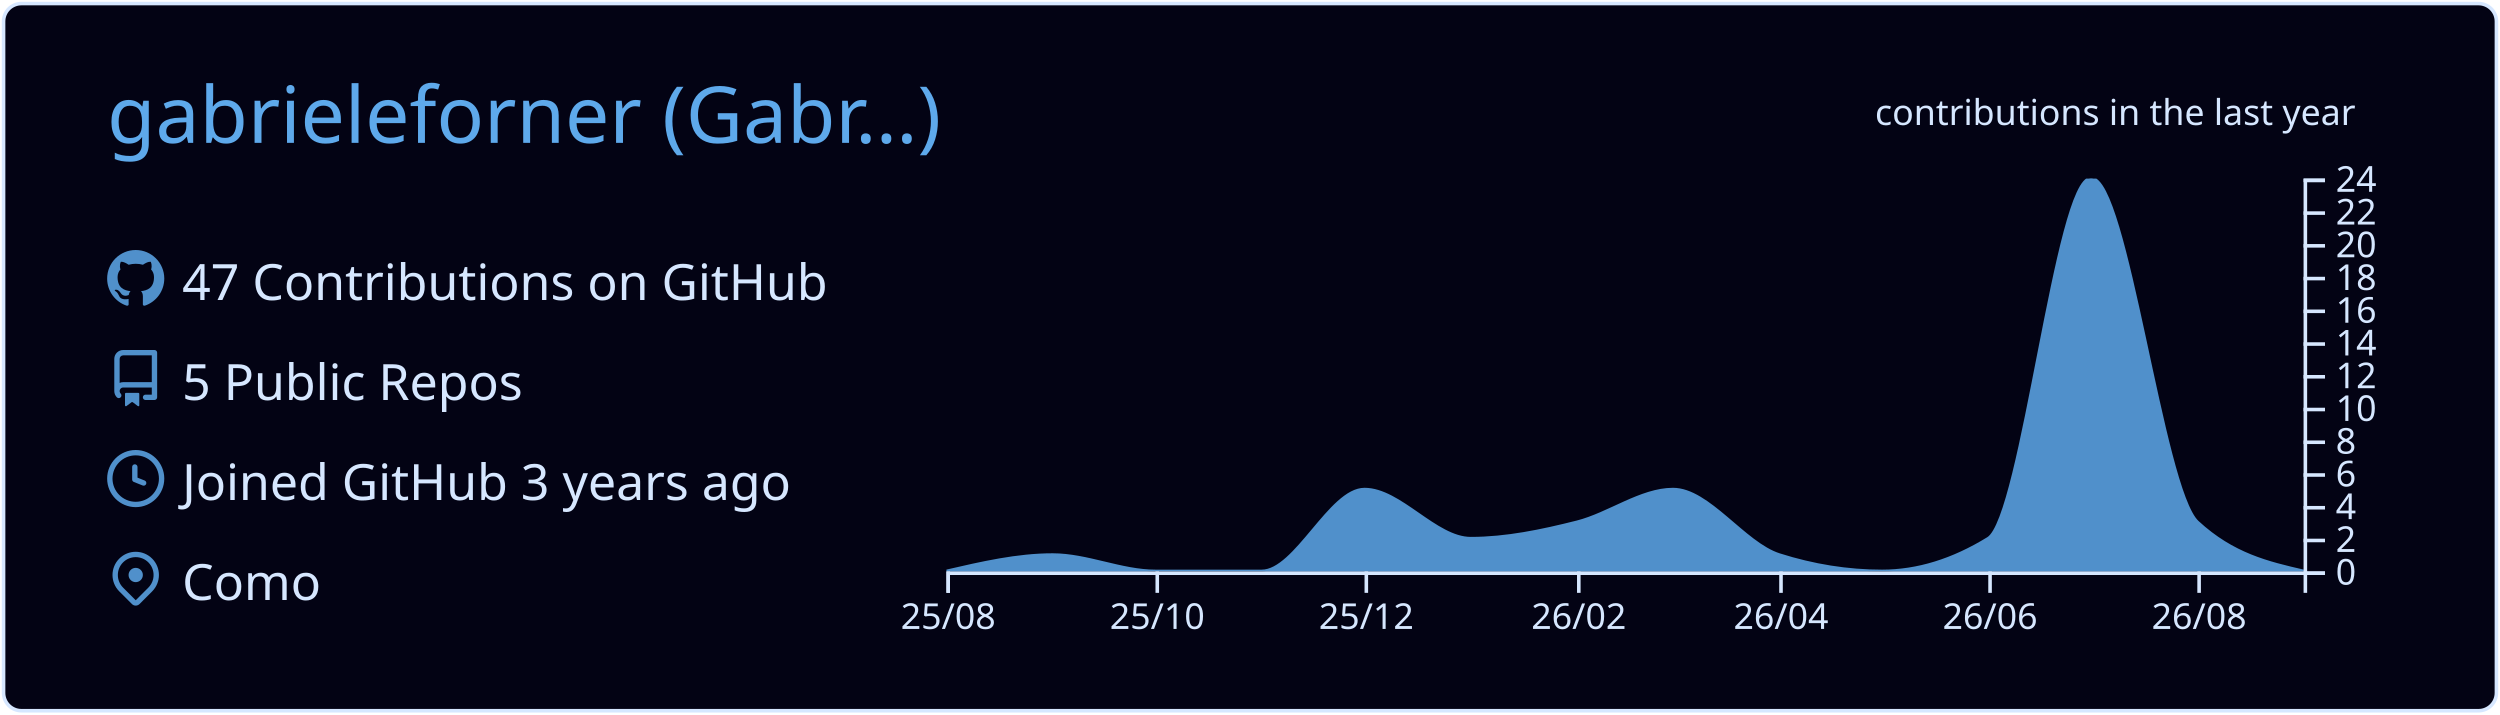
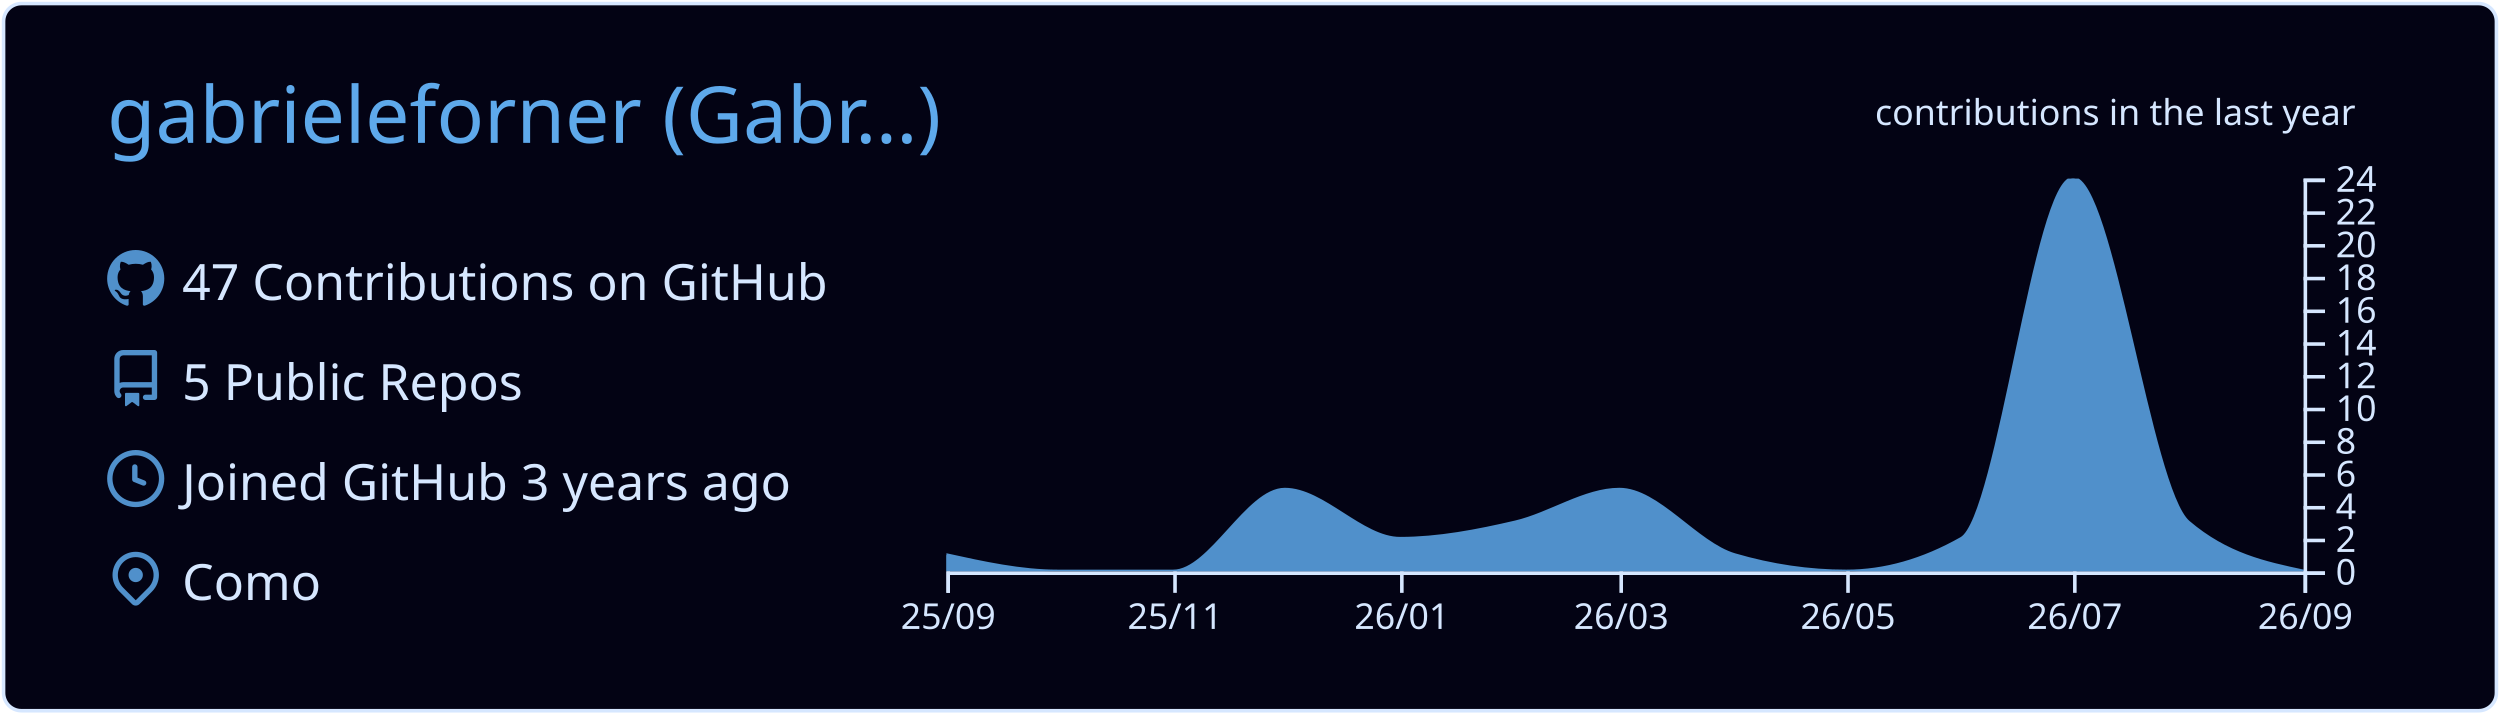
<svg xmlns="http://www.w3.org/2000/svg" width="700" height="200" viewBox="0 0 700 200">
  <style>* {
          font-family: 'Segoe UI', Ubuntu, "Helvetica Neue", Sans-Serif
        }</style>
  <g class="gpsc-root">
    <rect x="1" y="1" rx="5" ry="5" height="99%" width="99.714%" stroke="#d6e7ff" stroke-width="1" fill="#030314" stroke-opacity="1" />
    <text x="30" y="40" class="gpsc-item" style="--gpsc-i: 0; font-size: 22px; fill: #5ea9eb;">gabrieleforner (Gabr…)</text>
    <g transform="translate(0,40)">
      <g transform="translate(30,30)">
        <g class="gpsc-item" style="--gpsc-i: 0;">
          <g transform="translate(0,0)" width="14" height="14" fill="#5090cb">
            <path fill-rule="evenodd" d="M8 0C3.58 0 0 3.58 0 8c0 3.54 2.29 6.53 5.47 7.59.4.07.55-.17.55-.38 0-.19-.01-.82-.01-1.49-2.01.37-2.53-.49-2.69-.94-.09-.23-.48-.94-.82-1.13-.28-.15-.68-.52-.01-.53.63-.01 1.08.58 1.23.82.72 1.21 1.87.87 2.33.66.07-.52.28-.87.51-1.07-1.78-.2-3.64-.89-3.64-3.95 0-.87.31-1.59.82-2.15-.08-.2-.36-1.02.08-2.12 0 0 .67-.21 2.2.82.64-.18 1.32-.27 2-.27.68 0 1.36.09 2 .27 1.53-1.04 2.2-.82 2.2-.82.44 1.1.16 1.92.08 2.12.51.56.82 1.27.82 2.15 0 3.07-1.87 3.75-3.65 3.95.29.25.54.73.54 1.48 0 1.07-.01 1.93-.01 2.2 0 .21.15.46.55.38A8.013 8.013 0 0016 8c0-4.42-3.58-8-8-8z" />
          </g>
        </g>
        <g class="gpsc-item" style="--gpsc-i: 1;">
          <g transform="translate(0,28)" width="14" height="14" fill="#5090cb">
            <path fill-rule="evenodd" d="M2 2.5A2.5 2.5 0 014.5 0h8.75a.75.75 0 01.75.75v12.5a.75.75 0 01-.75.75h-2.5a.75.75 0 110-1.5h1.75v-2h-8a1 1 0 00-.714 1.7.75.75 0 01-1.072 1.05A2.495 2.495 0 012 11.5v-9zm10.5-1V9h-8c-.356 0-.694.074-1 .208V2.5a1 1 0 011-1h8zM5 12.25v3.25a.25.25 0 00.4.2l1.45-1.087a.25.25 0 01.3 0L8.6 15.7a.25.25 0 00.4-.2v-3.25a.25.25 0 00-.25-.25h-3.5a.25.25 0 00-.25.25z" />
          </g>
        </g>
        <g class="gpsc-item" style="--gpsc-i: 2;">
          <g transform="translate(0,56)" width="14" height="14" fill="#5090cb">
            <path fill-rule="evenodd" d="M1.5 8a6.5 6.5 0 1113 0 6.5 6.5 0 01-13 0zM8 0a8 8 0 100 16A8 8 0 008 0zm.5 4.75a.75.75 0 00-1.5 0v3.5a.75.75 0 00.471.696l2.5 1a.75.75 0 00.557-1.392L8.5 7.742V4.75z" />
          </g>
        </g>
        <g class="gpsc-item" style="--gpsc-i: 3;">
          <g transform="translate(0,84)" width="14" height="14" fill="#5090cb">
            <path fill-rule="evenodd" d="M11.536 3.464a5 5 0 010 7.072L8 14.07l-3.536-3.535a5 5 0 117.072-7.072v.001zm1.06 8.132a6.5 6.5 0 10-9.192 0l3.535 3.536a1.5 1.5 0 002.122 0l3.535-3.536zM8 9a2 2 0 100-4 2 2 0 000 4z" />
          </g>
        </g>
        <text x="21" y="14" class="gpsc-item" style="--gpsc-i: 0; fill: #d6e7ff; font-size: 14px;">47 Contributions on GitHub</text>
        <text x="21" y="42" class="gpsc-item" style="--gpsc-i: 1; fill: #d6e7ff; font-size: 14px;">5 Public Repos</text>
        <text x="21" y="70" class="gpsc-item" style="--gpsc-i: 2; fill: #d6e7ff; font-size: 14px;">Joined GitHub 3 years ago</text>
        <text x="21" y="98" class="gpsc-item" style="--gpsc-i: 3; fill: #d6e7ff; font-size: 14px;">Como</text>
      </g>
      <g color="#5090cb" transform="translate(295,10)">
        <clipPath id="gpsc-reveal-clip">
          <rect class="gpsc-reveal" x="-30" y="0" width="410" height="110" style="--gpsc-w: 410px; --gpsc-i: 4;" />
        </clipPath>
        <g clip-path="url(#gpsc-reveal-clip)" class="gpsc-chart" style="--gpsc-i: 4;">
-           <path transform="translate(-30,0)" stroke="#5090cb" fill="#5090cb" opacity="1" d="M0,110C9.916,107.708,19.832,105.417,29.747,105.417C39.343,105.417,48.939,110,58.535,110C68.451,110,78.367,110,88.283,110C97.879,110,107.475,87.083,117.071,87.083C126.987,87.083,136.902,100.833,146.818,100.833C156.734,100.833,166.65,98.753,176.566,96.25C185.522,93.99,194.478,87.083,203.434,87.083C213.35,87.083,223.266,102.259,233.182,105.417C242.778,108.472,252.374,110,261.97,110C271.886,110,281.801,106.944,291.717,100.833C301.313,94.919,310.909,0,320.505,0C330.421,0,340.337,87.083,350.253,96.25C360.168,105.417,370.084,107.708,380,110L380,110C370.084,110,360.168,110,350.253,110C340.337,110,330.421,110,320.505,110C310.909,110,301.313,110,291.717,110C281.801,110,271.886,110,261.97,110C252.374,110,242.778,110,233.182,110C223.266,110,213.35,110,203.434,110C194.478,110,185.522,110,176.566,110C166.65,110,156.734,110,146.818,110C136.902,110,126.987,110,117.071,110C107.475,110,97.879,110,88.283,110C78.367,110,68.451,110,58.535,110C48.939,110,39.343,110,29.747,110C19.832,110,9.916,110,0,110Z" />
+           <path transform="translate(-30,0)" stroke="#5090cb" fill="#5090cb" opacity="1" d="M0,105.417C10.411,107.708,20.822,110,31.233,110C41.991,110,52.749,110,63.507,110C73.918,110,84.329,87.083,94.74,87.083C105.498,87.083,116.256,100.833,127.014,100.833C137.772,100.833,148.53,98.753,159.288,96.25C169.005,93.99,178.721,87.083,188.438,87.083C199.196,87.083,209.954,102.259,220.712,105.417C231.123,108.472,241.534,110,251.945,110C262.703,110,273.461,106.944,284.219,100.833C294.63,94.919,305.041,0,315.452,0C326.21,0,336.968,87.083,347.726,96.25C358.484,105.417,369.242,107.708,380,110L380,110C369.242,110,358.484,110,347.726,110C336.968,110,326.21,110,315.452,110C305.041,110,294.63,110,284.219,110C273.461,110,262.703,110,251.945,110C241.534,110,231.123,110,220.712,110C209.954,110,199.196,110,188.438,110C178.721,110,169.005,110,159.288,110C148.53,110,137.772,110,127.014,110C116.256,110,105.498,110,94.74,110C84.329,110,73.918,110,63.507,110C52.749,110,41.991,110,31.233,110C20.822,110,10.411,110,0,110Z" />
        </g>
        <g color="#d6e7ff" transform="translate(-30,110)" fill="none" font-size="10" font-family="sans-serif" text-anchor="middle">
          <path class="domain" stroke="currentColor" d="M0.5,6V0.5H380.5V6" />
          <g class="tick" opacity="1" transform="translate(0.5,0)">
            <line stroke="currentColor" y2="6" />
-             <text fill="currentColor" y="9" dy="0.71em">25/08</text>
+             <text fill="currentColor" y="9" dy="0.71em">25/09</text>
          </g>
-           <g class="tick" opacity="1" transform="translate(59.03535,0)">
+           <g class="tick" opacity="1" transform="translate(64.00685,0)">
            <line stroke="currentColor" y2="6" />
-             <text fill="currentColor" y="9" dy="0.71em">25/10</text>
+             <text fill="currentColor" y="9" dy="0.71em">25/11</text>
          </g>
-           <g class="tick" opacity="1" transform="translate(117.5707,0)">
+           <g class="tick" opacity="1" transform="translate(127.5137,0)">
            <line stroke="currentColor" y2="6" />
-             <text fill="currentColor" y="9" dy="0.71em">25/12</text>
+             <text fill="currentColor" y="9" dy="0.71em">26/01</text>
          </g>
-           <g class="tick" opacity="1" transform="translate(177.0657,0)">
+           <g class="tick" opacity="1" transform="translate(188.9384,0)">
            <line stroke="currentColor" y2="6" />
-             <text fill="currentColor" y="9" dy="0.71em">26/02</text>
+             <text fill="currentColor" y="9" dy="0.71em">26/03</text>
          </g>
-           <g class="tick" opacity="1" transform="translate(233.6818,0)">
+           <g class="tick" opacity="1" transform="translate(252.4452,0)">
            <line stroke="currentColor" y2="6" />
-             <text fill="currentColor" y="9" dy="0.71em">26/04</text>
+             <text fill="currentColor" y="9" dy="0.71em">26/05</text>
          </g>
-           <g class="tick" opacity="1" transform="translate(292.2172,0)">
+           <g class="tick" opacity="1" transform="translate(315.9521,0)">
            <line stroke="currentColor" y2="6" />
-             <text fill="currentColor" y="9" dy="0.71em">26/06</text>
+             <text fill="currentColor" y="9" dy="0.71em">26/07</text>
          </g>
-           <g class="tick" opacity="1" transform="translate(350.7525,0)">
+           <g class="tick" opacity="1" transform="translate(380.5,0)">
            <line stroke="currentColor" y2="6" />
-             <text fill="currentColor" y="9" dy="0.71em">26/08</text>
+             <text fill="currentColor" y="9" dy="0.71em">26/09</text>
          </g>
        </g>
        <g color="#d6e7ff" transform="translate(350,0)" fill="none" font-size="10" font-family="sans-serif" text-anchor="start">
          <path class="domain" stroke="currentColor" d="M6,110.5H0.5V0.5H6" />
          <g class="tick" opacity="1" transform="translate(0,110.5)">
            <line stroke="currentColor" x2="6" />
            <text fill="currentColor" x="9" dy="0.32em">0</text>
          </g>
          <g class="tick" opacity="1" transform="translate(0,101.3333)">
            <line stroke="currentColor" x2="6" />
            <text fill="currentColor" x="9" dy="0.32em">2</text>
          </g>
          <g class="tick" opacity="1" transform="translate(0,92.16667)">
            <line stroke="currentColor" x2="6" />
            <text fill="currentColor" x="9" dy="0.32em">4</text>
          </g>
          <g class="tick" opacity="1" transform="translate(0,83)">
            <line stroke="currentColor" x2="6" />
            <text fill="currentColor" x="9" dy="0.32em">6</text>
          </g>
          <g class="tick" opacity="1" transform="translate(0,73.83333)">
            <line stroke="currentColor" x2="6" />
            <text fill="currentColor" x="9" dy="0.32em">8</text>
          </g>
          <g class="tick" opacity="1" transform="translate(0,64.66667)">
            <line stroke="currentColor" x2="6" />
            <text fill="currentColor" x="9" dy="0.32em">10</text>
          </g>
          <g class="tick" opacity="1" transform="translate(0,55.5)">
            <line stroke="currentColor" x2="6" />
            <text fill="currentColor" x="9" dy="0.32em">12</text>
          </g>
          <g class="tick" opacity="1" transform="translate(0,46.33333)">
            <line stroke="currentColor" x2="6" />
            <text fill="currentColor" x="9" dy="0.32em">14</text>
          </g>
          <g class="tick" opacity="1" transform="translate(0,37.16667)">
            <line stroke="currentColor" x2="6" />
            <text fill="currentColor" x="9" dy="0.32em">16</text>
          </g>
          <g class="tick" opacity="1" transform="translate(0,28)">
            <line stroke="currentColor" x2="6" />
            <text fill="currentColor" x="9" dy="0.32em">18</text>
          </g>
          <g class="tick" opacity="1" transform="translate(0,18.83333)">
            <line stroke="currentColor" x2="6" />
            <text fill="currentColor" x="9" dy="0.32em">20</text>
          </g>
          <g class="tick" opacity="1" transform="translate(0,9.666667)">
            <line stroke="currentColor" x2="6" />
            <text fill="currentColor" x="9" dy="0.32em">22</text>
          </g>
          <g class="tick" opacity="1" transform="translate(0,0.5)">
            <line stroke="currentColor" x2="6" />
            <text fill="currentColor" x="9" dy="0.32em">24</text>
          </g>
        </g>
        <g>
          <text y="-15" x="230" style="fill: #d6e7ff; font-size: 10px;">contributions in the last year</text>
        </g>
      </g>
    </g>
  </g>
</svg>
